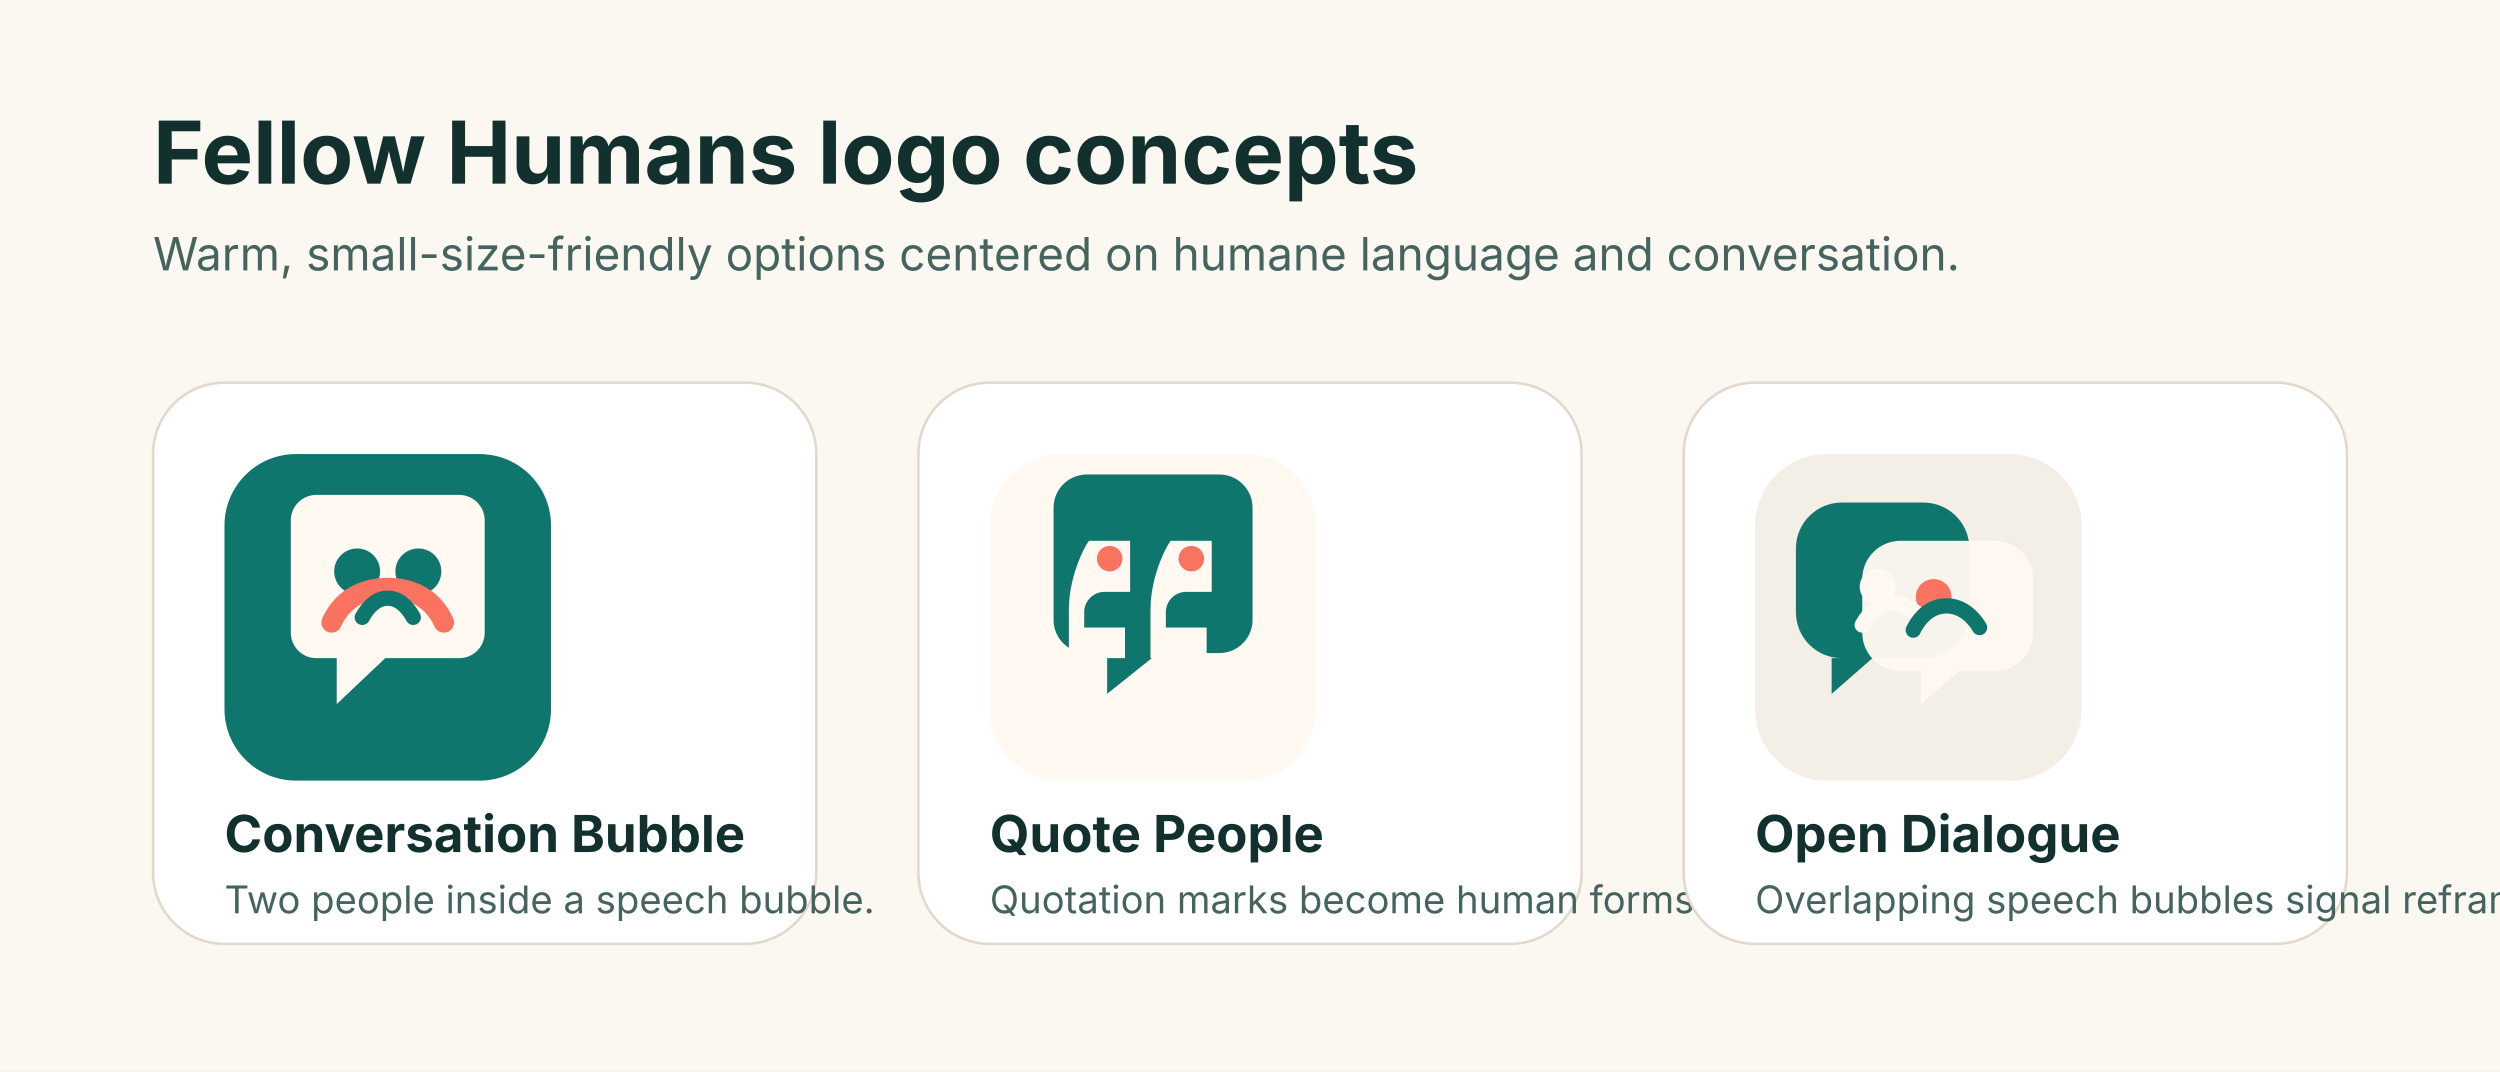
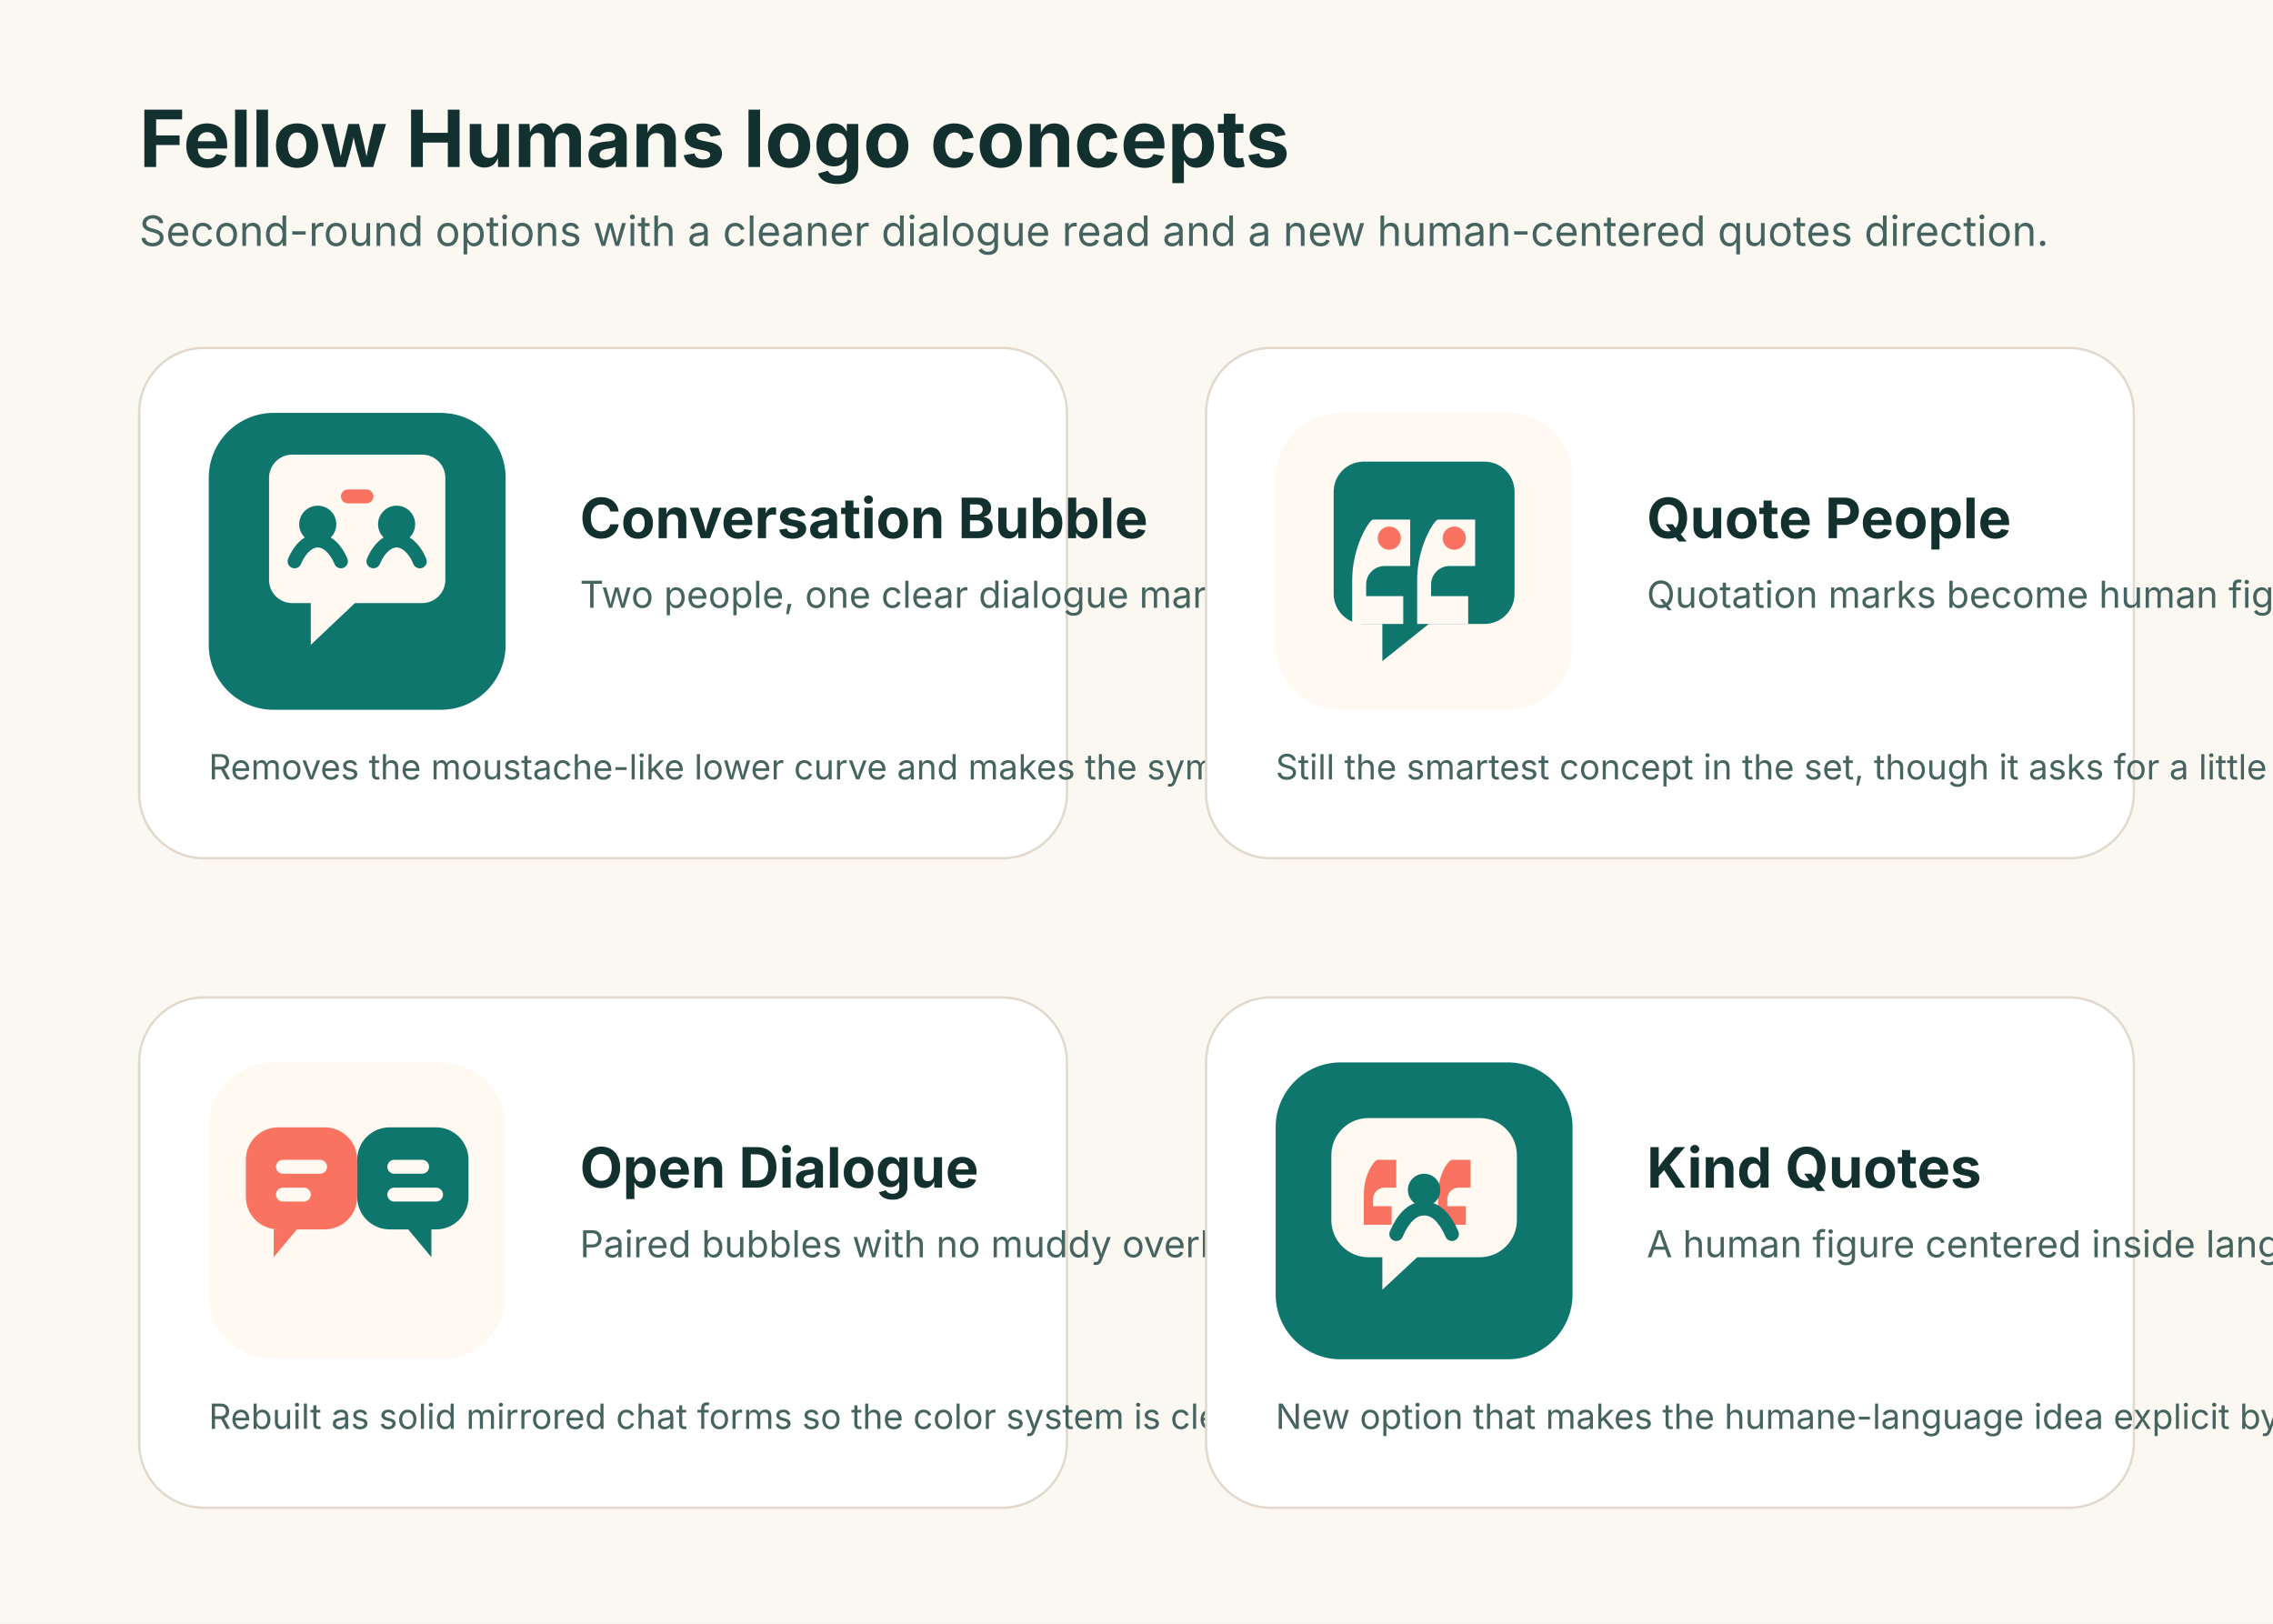
- <svg xmlns="http://www.w3.org/2000/svg" viewBox="0 0 980 420" role="img" aria-labelledby="title desc">
-   <rect width="980" height="420" fill="#FBF7F1" />
+ <svg xmlns="http://www.w3.org/2000/svg" viewBox="0 0 980 700" role="img" aria-labelledby="title desc">
+   <rect width="980" height="700" fill="#FBF7F1" />
  <text x="60" y="72" fill="#11302E" font-family="Inter, Arial, sans-serif" font-size="34" font-weight="700">
    Fellow Humans logo concepts
  </text>
  <text x="60" y="106" fill="#45635F" font-family="Inter, Arial, sans-serif" font-size="18">
-     Warm, small-size-friendly options centered on humane language and conversation.
+     Second-round options with a cleaner dialogue read and a new human-centered quotes direction.
  </text>
  <g transform="translate(60 150)">
-     <rect width="260" height="220" rx="28" fill="#FFFFFF" stroke="#E2D8CC" />
-     <rect x="28" y="28" width="128" height="128" rx="28" fill="#0F766E" />
-     <path d="M54 54C54 48.477 58.477 44 64 44H120C125.523 44 130 48.477 130 54V98C130 103.523 125.523 108 120 108H91L72 126V108H64C58.477 108 54 103.523 54 98V54Z" fill="#FFF9F2" />
-     <circle cx="80" cy="74" r="9" fill="#0F766E" />
-     <circle cx="104" cy="74" r="9" fill="#0F766E" />
-     <path d="M70 94C73.8 85.5 81.5 80.5 92 80.5C102.5 80.5 110.2 85.5 114 94" fill="none" stroke="#F97360" stroke-linecap="round" stroke-width="8" />
-     <path d="M82 92C84.8 87 88.1 84.5 92 84.5C95.9 84.5 99.2 87 102 92" fill="none" stroke="#0F766E" stroke-linecap="round" stroke-width="6" />
-     <text x="28" y="184" fill="#11302E" font-family="Inter, Arial, sans-serif" font-size="20" font-weight="700">Conversation Bubble</text>
-     <text x="28" y="208" fill="#45635F" font-family="Inter, Arial, sans-serif" font-size="15">Two people inside a speech bubble.</text>
+     <rect width="400" height="220" rx="28" fill="#FFFFFF" stroke="#E2D8CC" />
+     <g transform="translate(30 28)">
+       <rect width="128" height="128" rx="28" fill="#0F766E" />
+       <path d="M26 28C26 22.477 30.477 18 36 18H92C97.523 18 102 22.477 102 28V72C102 77.523 97.523 82 92 82H63L44 100V82H36C30.477 82 26 77.523 26 72V28Z" fill="#FFF9F2" />
+       <rect x="57" y="33" width="14" height="6" rx="3" fill="#F97360" />
+       <circle cx="47" cy="48" r="8" fill="#0F766E" />
+       <circle cx="81" cy="48" r="8" fill="#0F766E" />
+       <path d="M37 64C39.5 58 43.5 55 47 55C50.5 55 54.5 58 57 64" fill="none" stroke="#0F766E" stroke-linecap="round" stroke-width="6" />
+       <path d="M71 64C73.5 58 77.5 55 81 55C84.5 55 88.5 58 91 64" fill="none" stroke="#0F766E" stroke-linecap="round" stroke-width="6" />
+     </g>
+     <text x="190" y="82" fill="#11302E" font-family="Inter, Arial, sans-serif" font-size="24" font-weight="700">Conversation Bubble</text>
+     <text x="190" y="112" fill="#45635F" font-family="Inter, Arial, sans-serif" font-size="16">Two people, one clear dialogue mark.</text>
+     <text x="30" y="186" fill="#45635F" font-family="Inter, Arial, sans-serif" font-size="15">Removes the moustache-like lower curve and makes the symbol read as exchange instead of a face.</text>
  </g>
-   <g transform="translate(360 150)">
-     <rect width="260" height="220" rx="28" fill="#FFFFFF" stroke="#E2D8CC" />
-     <rect x="28" y="28" width="128" height="128" rx="28" fill="#FFF9F2" />
-     <path d="M53 49C53 41.82 58.82 36 66 36H118C125.18 36 131 41.82 131 49V93C131 100.18 125.18 106 118 106H94L74 122V106H66C58.82 106 53 100.18 53 93V49Z" fill="#0F766E" />
-     <path d="M67 62H83V82H73C68.582 82 65 85.582 65 90V96H81V108H59V89C59 74.641 66.387 62 67 62Z" fill="#FFF9F2" />
-     <path d="M99 62H115V82H105C100.582 82 97 85.582 97 90V96H113V108H91V89C91 74.641 98.387 62 99 62Z" fill="#FFF9F2" />
-     <circle cx="75" cy="69" r="5" fill="#F97360" />
-     <circle cx="107" cy="69" r="5" fill="#F97360" />
-     <text x="28" y="184" fill="#11302E" font-family="Inter, Arial, sans-serif" font-size="20" font-weight="700">Quote People</text>
-     <text x="28" y="208" fill="#45635F" font-family="Inter, Arial, sans-serif" font-size="15">Quotation marks become human forms.</text>
+   <g transform="translate(520 150)">
+     <rect width="400" height="220" rx="28" fill="#FFFFFF" stroke="#E2D8CC" />
+     <g transform="translate(30 28)">
+       <rect width="128" height="128" rx="28" fill="#FFF9F2" />
+       <path d="M25 34C25 26.82 30.82 21 38 21H90C97.18 21 103 26.82 103 34V78C103 85.18 97.18 91 90 91H66L46 107V91H38C30.82 91 25 85.18 25 78V34Z" fill="#0F766E" />
+       <path d="M42 46H58V66H47C42.582 66 39 69.582 39 74V79H55V91H33V72C33 57.641 40.387 46 42 46Z" fill="#FFF9F2" />
+       <path d="M70 46H86V66H75C70.582 66 67 69.582 67 74V79H83V91H61V72C61 57.641 68.387 46 70 46Z" fill="#FFF9F2" />
+       <circle cx="49" cy="54" r="5" fill="#F97360" />
+       <circle cx="77" cy="54" r="5" fill="#F97360" />
+     </g>
+     <text x="190" y="82" fill="#11302E" font-family="Inter, Arial, sans-serif" font-size="24" font-weight="700">Quote People</text>
+     <text x="190" y="112" fill="#45635F" font-family="Inter, Arial, sans-serif" font-size="16">Quotation marks become human figures.</text>
+     <text x="30" y="186" fill="#45635F" font-family="Inter, Arial, sans-serif" font-size="15">Still the smartest concept in the set, though it asks for a little more interpretation at small sizes.</text>
  </g>
-   <g transform="translate(660 150)">
-     <rect width="260" height="220" rx="28" fill="#FFFFFF" stroke="#E2D8CC" />
-     <rect x="28" y="28" width="128" height="128" rx="28" fill="#F4EFE6" />
-     <path d="M44 65C44 55.059 52.059 47 62 47H94C103.941 47 112 55.059 112 65V90C112 99.941 103.941 108 94 108H74L58 122V108H62C52.059 108 44 99.941 44 90V65Z" fill="#0F766E" />
-     <path d="M70 77C70 68.716 76.716 62 85 62H122C130.284 62 137 68.716 137 77V98C137 106.284 130.284 113 122 113H108L93 126V113H85C76.716 113 70 106.284 70 98V77Z" fill="#FFF9F2" fill-opacity=".96" />
-     <circle cx="76" cy="80" r="7" fill="#FFF9F2" />
-     <circle cx="98" cy="84" r="7" fill="#F97360" />
-     <path d="M70 95C72.8 89.8 77 86.5 82 86.5C85.2 86.5 88.8 88 92 91" fill="none" stroke="#FFF9F2" stroke-linecap="round" stroke-width="6" />
-     <path d="M90 97C93 91 97.5 87.5 103 87.5C108 87.5 112.6 90.4 116 96" fill="none" stroke="#0F766E" stroke-linecap="round" stroke-width="6" />
-     <text x="28" y="184" fill="#11302E" font-family="Inter, Arial, sans-serif" font-size="20" font-weight="700">Open Dialogue</text>
-     <text x="28" y="208" fill="#45635F" font-family="Inter, Arial, sans-serif" font-size="15">Overlapping speech bubbles signal reframing.</text>
+   <g transform="translate(60 430)">
+     <rect width="400" height="220" rx="28" fill="#FFFFFF" stroke="#E2D8CC" />
+     <g transform="translate(30 28)">
+       <rect width="128" height="128" rx="28" fill="#FFF9F2" />
+       <path d="M16 42C16 34.268 22.268 28 30 28H50C57.732 28 64 34.268 64 42V58C64 65.732 57.732 72 50 72H38L28 84V72H30C22.268 72 16 65.732 16 58V42Z" fill="#F97360" />
+       <path d="M64 42C64 34.268 70.268 28 78 28H98C105.732 28 112 34.268 112 42V58C112 65.732 105.732 72 98 72H96V84L86 72H78C70.268 72 64 65.732 64 58V42Z" fill="#0F766E" />
+       <rect x="29" y="42" width="22" height="6" rx="3" fill="#FFF9F2" />
+       <rect x="29" y="54" width="15" height="6" rx="3" fill="#FFF9F2" />
+       <rect x="77" y="42" width="18" height="6" rx="3" fill="#FFF9F2" />
+       <rect x="77" y="54" width="24" height="6" rx="3" fill="#FFF9F2" />
+     </g>
+     <text x="190" y="82" fill="#11302E" font-family="Inter, Arial, sans-serif" font-size="24" font-weight="700">Open Dialogue</text>
+     <text x="190" y="112" fill="#45635F" font-family="Inter, Arial, sans-serif" font-size="16">Paired bubbles with no muddy overlap.</text>
+     <text x="30" y="186" fill="#45635F" font-family="Inter, Arial, sans-serif" font-size="15">Rebuilt as solid mirrored chat forms so the color system is clearer and more icon-friendly.</text>
+   </g>
+   <g transform="translate(520 430)">
+     <rect width="400" height="220" rx="28" fill="#FFFFFF" stroke="#E2D8CC" />
+     <g transform="translate(30 28)">
+       <rect width="128" height="128" rx="28" fill="#0F766E" />
+       <path d="M24 40C24 31.163 31.163 24 40 24H88C96.837 24 104 31.163 104 40V68C104 76.837 96.837 84 88 84H61L46 98V84H40C31.163 84 24 76.837 24 68V40Z" fill="#FFF9F2" />
+       <path d="M44 42H52V54H47C44.239 54 42 56.239 42 59V62H50V70H38V57C38 48.026 42.651 42 44 42Z" fill="#F97360" />
+       <path d="M76 42H84V54H79C76.239 54 74 56.239 74 59V62H82V70H70V57C70 48.026 74.651 42 76 42Z" fill="#F97360" />
+       <circle cx="64" cy="55" r="7" fill="#0F766E" />
+       <path d="M52 74C55 67 59 63 64 63C69 63 73 67 76 74" fill="none" stroke="#0F766E" stroke-linecap="round" stroke-width="6" />
+     </g>
+     <text x="190" y="82" fill="#11302E" font-family="Inter, Arial, sans-serif" font-size="24" font-weight="700">Kind Quotes</text>
+     <text x="190" y="112" fill="#45635F" font-family="Inter, Arial, sans-serif" font-size="16">A human figure centered inside language.</text>
+     <text x="30" y="186" fill="#45635F" font-family="Inter, Arial, sans-serif" font-size="15">New option that makes the humane-language idea explicit by putting the person inside the quotes.</text>
  </g>
</svg>
